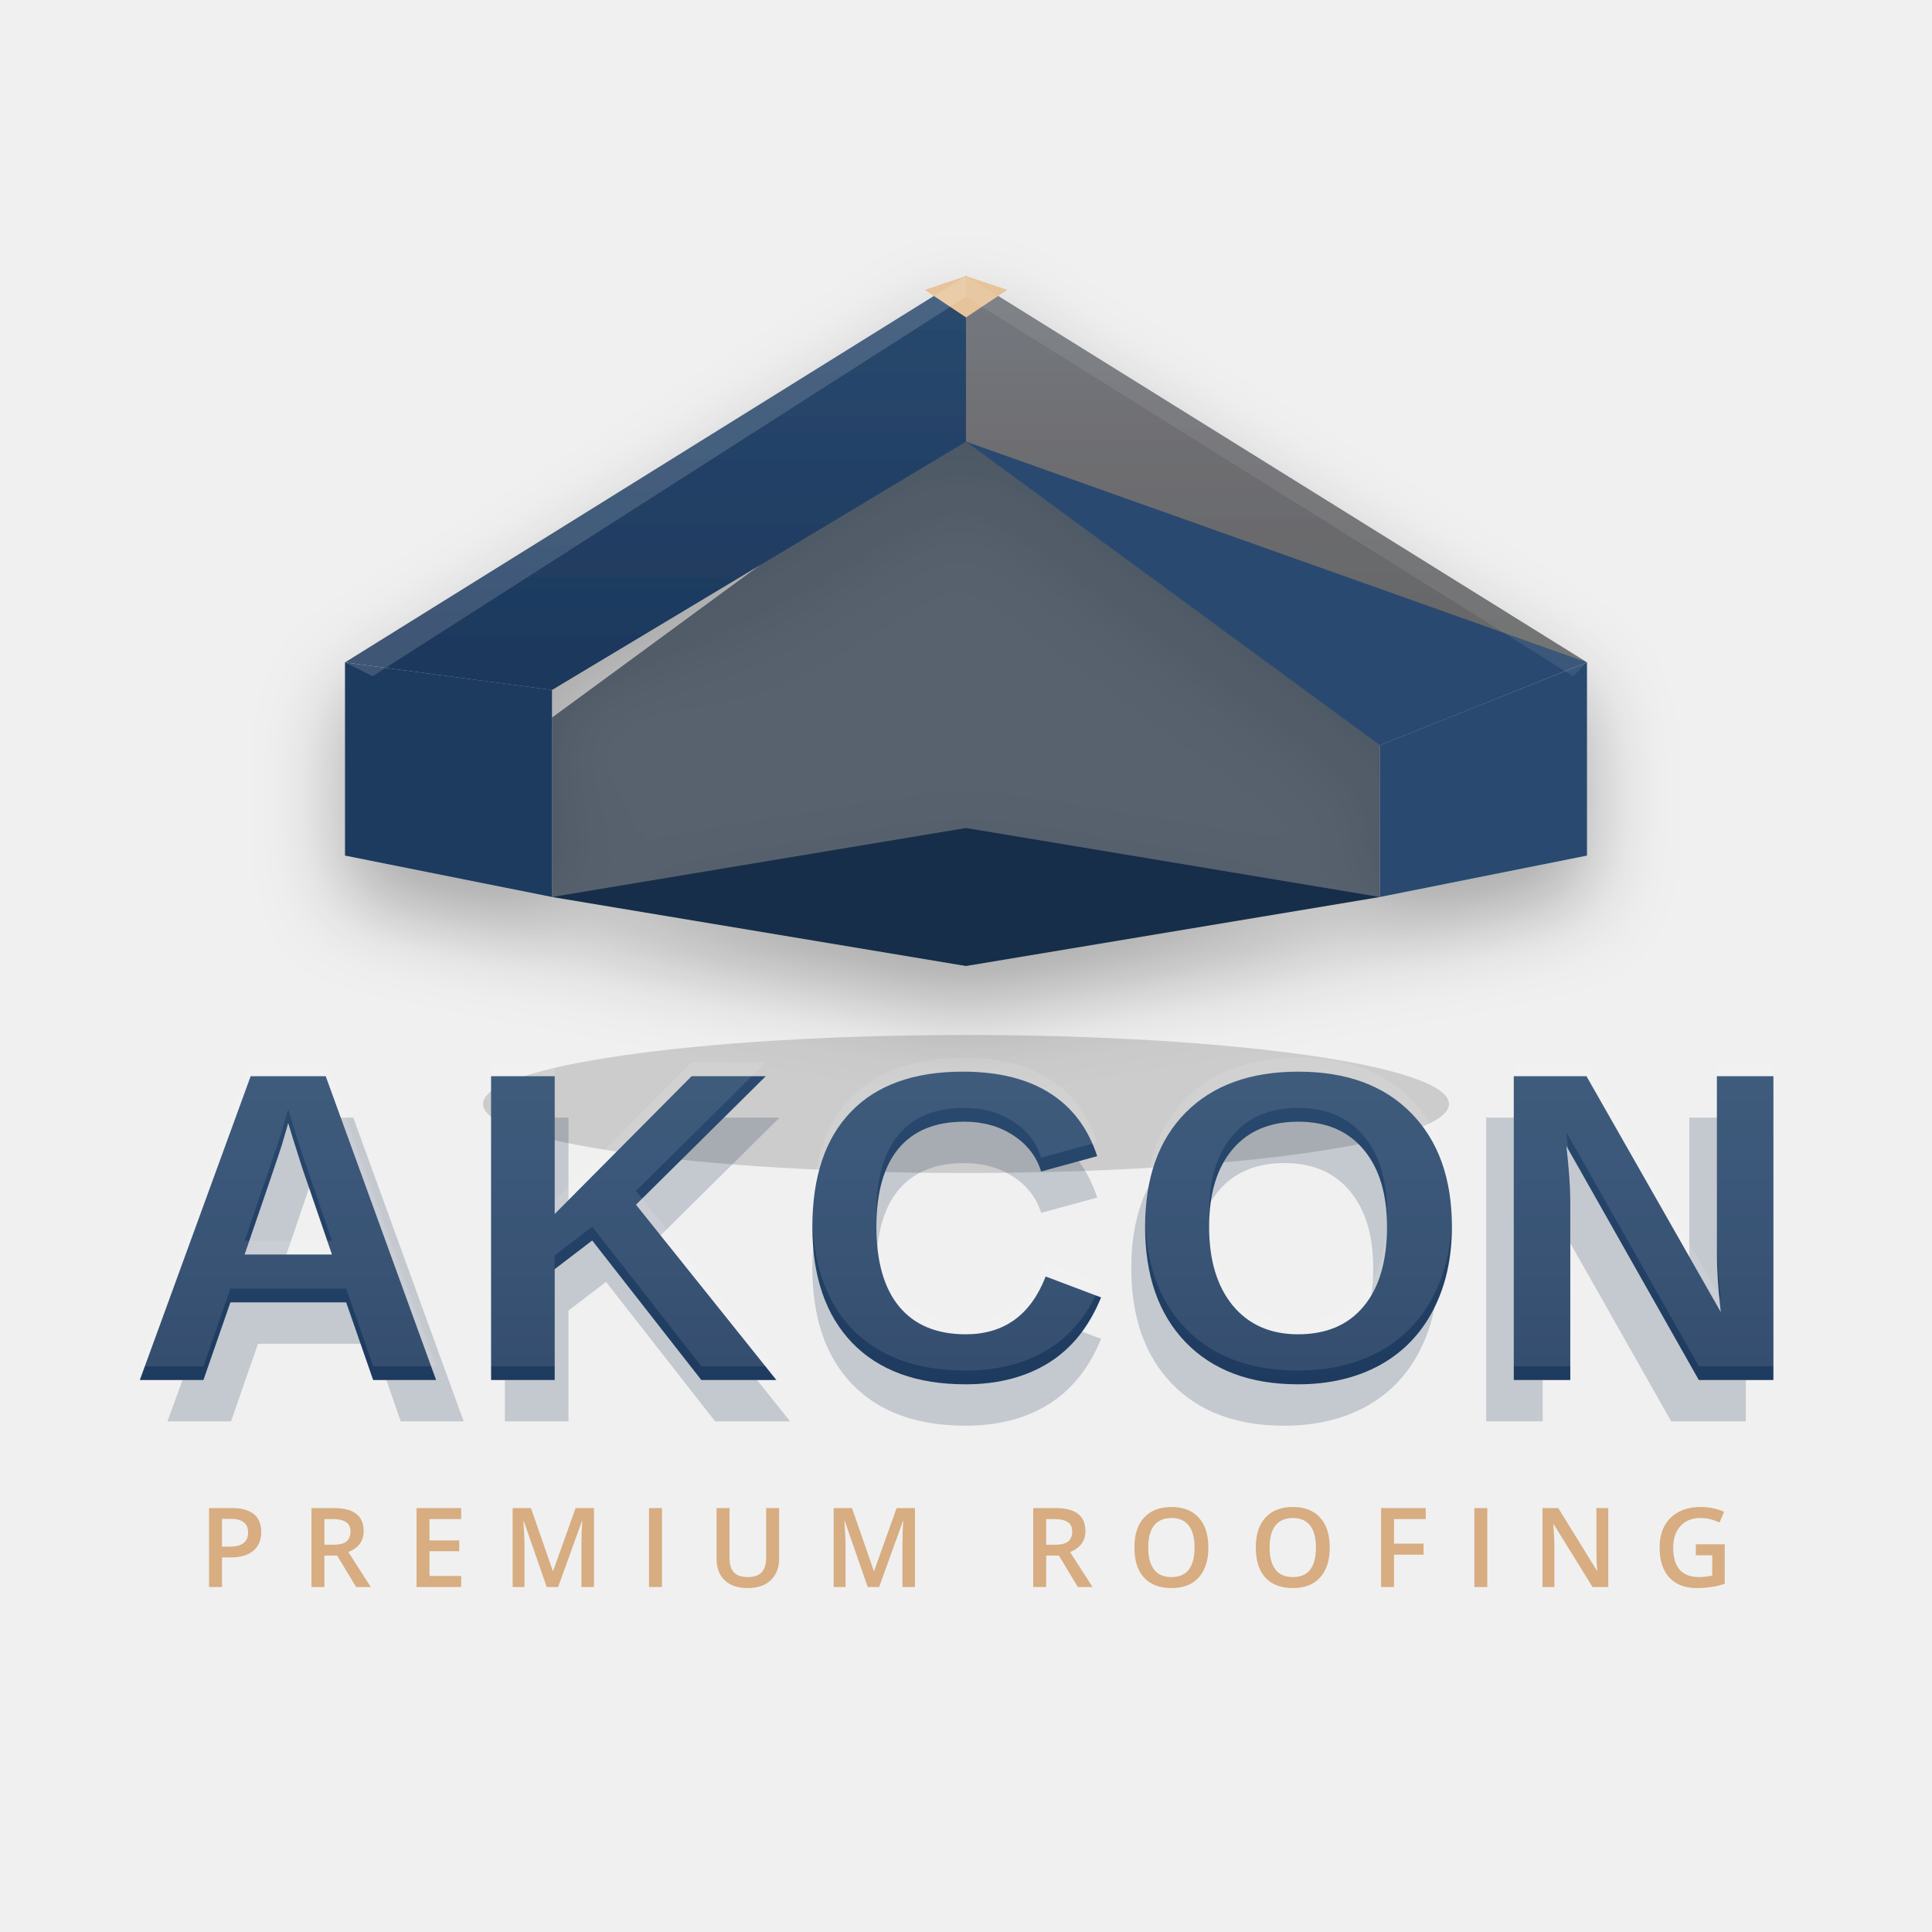
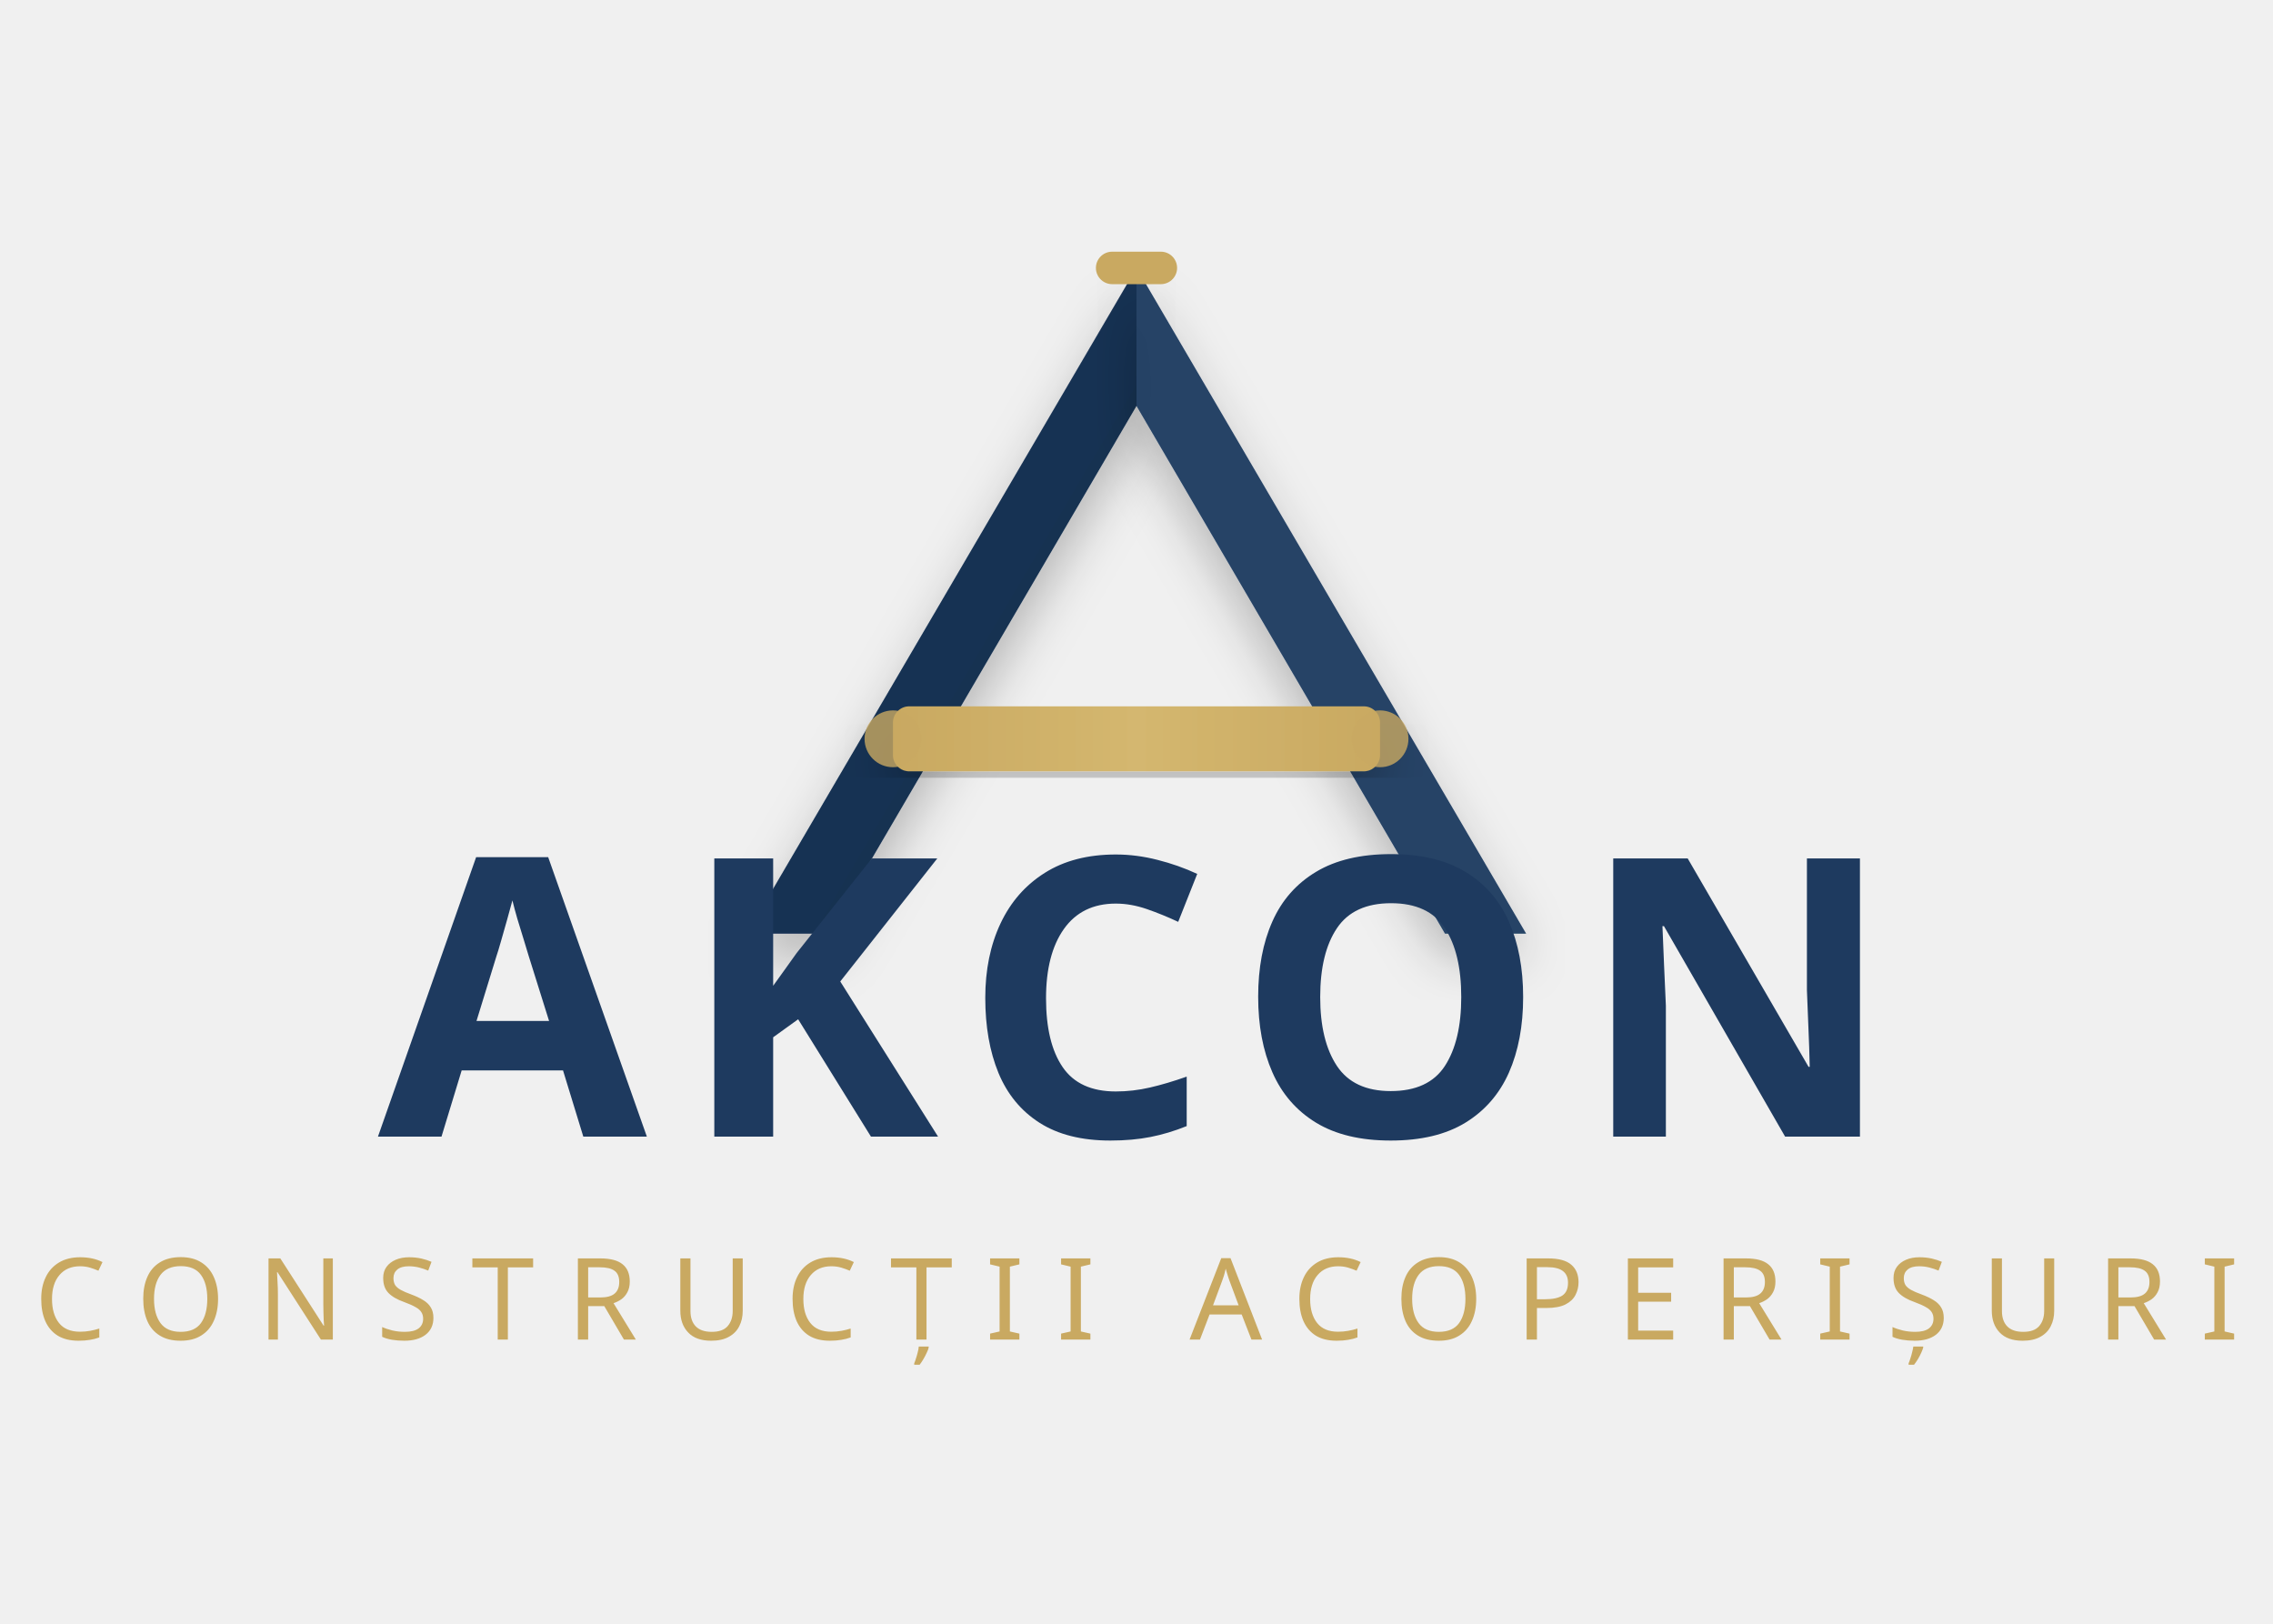
- <svg xmlns="http://www.w3.org/2000/svg" width="140" height="140" viewBox="0 0 140 140" fill="none">
+ <svg xmlns="http://www.w3.org/2000/svg" width="280" height="200" viewBox="0 0 280 200">
  <defs>
-     <linearGradient id="roofMainStacked" x1="70" y1="20" x2="70" y2="70" gradientUnits="userSpaceOnUse">
-       <stop offset="0%" stop-color="#2a4a6f" />
-       <stop offset="50%" stop-color="#1e3a5f" />
-       <stop offset="100%" stop-color="#162d4a" />
+     <linearGradient id="navySlope-stack" x1="0%" y1="0%" x2="100%" y2="100%">
+       <stop offset="0%" stop-color="#1e3a5f" />
+       <stop offset="100%" stop-color="#152d48" />
    </linearGradient>
-     <linearGradient id="roofAccentStacked" x1="70" y1="20" x2="70" y2="45" gradientUnits="userSpaceOnUse">
-       <stop offset="0%" stop-color="#e6c39a" />
-       <stop offset="50%" stop-color="#d4a574" />
-       <stop offset="100%" stop-color="#c29560" />
+     <linearGradient id="goldBeam-stack" x1="0%" y1="0%" x2="100%" y2="0%">
+       <stop offset="0%" stop-color="#c9a961" />
+       <stop offset="50%" stop-color="#d4b76f" />
+       <stop offset="100%" stop-color="#c9a961" />
    </linearGradient>
-     <filter id="shadowStacked" x="-50%" y="-50%" width="200%" height="200%">
-       <feGaussianBlur in="SourceAlpha" stdDeviation="3" />
-       <feOffset dx="0" dy="3" result="offsetblur" />
-       <feComponentTransfer>
-         <feFuncA type="linear" slope="0.3" />
-       </feComponentTransfer>
-       <feMerge>
-         <feMergeNode />
-         <feMergeNode in="SourceGraphic" />
-       </feMerge>
+     <filter id="stackShadow">
+       <feDropShadow dx="0" dy="3" stdDeviation="3" flood-opacity="0.25" />
    </filter>
-     <linearGradient id="textGradientStacked" x1="0%" y1="0%" x2="0%" y2="100%">
-       <stop offset="0%" stop-color="#2a4a6f" />
-       <stop offset="100%" stop-color="#1e3a5f" />
-     </linearGradient>
  </defs>
-   <ellipse cx="70" cy="80" rx="35" ry="5" fill="#000000" opacity="0.15" />
-   <g filter="url(#shadowStacked)">
-     <path d="M 40 65 L 40 52 L 70 30 L 100 52 L 100 65 Z" fill="#0f1f33" opacity="0.6" />
-     <path d="M 25 48 L 70 20 L 70 32 L 40 50 Z" fill="url(#roofMainStacked)" />
-     <path d="M 70 20 L 115 48 L 100 54 L 70 32 Z" fill="#2a4a6f" />
-     <path d="M 70 20 L 70 32 L 115 48 L 70 20 Z" fill="url(#roofAccentStacked)" opacity="0.4" />
-     <path d="M 67 21 L 70 20 L 73 21 L 70 23 Z" fill="#e6c39a" />
-     <path d="M 25 48 L 40 50 L 40 65 L 25 62 Z" fill="#1e3a5f" />
-     <path d="M 115 48 L 100 54 L 100 65 L 115 62 Z" fill="#2a4a6f" />
-     <path d="M 40 65 L 70 70 L 100 65 L 70 60 Z" fill="#162d4a" />
-     <path d="M 25 48 L 70 20 L 70 21.5 L 27 49 Z" fill="#ffffff" opacity="0.15" />
-     <path d="M 70 20 L 115 48 L 114 49 L 70 21.5 Z" fill="#ffffff" opacity="0.08" />
+   <g transform="translate(140, 25)">
+     <path d="M 0,8 L -48,90 L -38,90 L 0,25 Z" fill="url(#navySlope-stack)" filter="url(#stackShadow)" />
+     <path d="M 0,8 L 48,90 L 38,90 L 0,25 Z" fill="#1e3a5f" opacity="0.95" filter="url(#stackShadow)" />
+     <line x1="-3" y1="8" x2="3" y2="8" stroke="#c9a961" stroke-width="4" stroke-linecap="round" />
+     <rect x="-30" y="62" width="60" height="8" fill="url(#goldBeam-stack)" rx="2" filter="url(#stackShadow)" />
+     <circle cx="-30" cy="66" r="3.5" fill="#c9a961" opacity="0.8" />
+     <circle cx="30" cy="66" r="3.5" fill="#c9a961" opacity="0.8" />
  </g>
-   <g>
-     <text x="70" y="103" font-family="'Montserrat', Arial, sans-serif" font-size="32" font-weight="800" fill="#162d4a" opacity="0.2" text-anchor="middle">AKCON</text>
-     <text x="70" y="100" font-family="'Montserrat', Arial, sans-serif" font-size="32" font-weight="800" fill="url(#textGradientStacked)" text-anchor="middle" letter-spacing="1">AKCON</text>
-     <text x="70" y="99" font-family="'Montserrat', Arial, sans-serif" font-size="32" font-weight="800" fill="#ffffff" opacity="0.1" text-anchor="middle" letter-spacing="1">AKCON</text>
-   </g>
-   <text x="70" y="115" font-family="'Open Sans', Arial, sans-serif" font-size="8" font-weight="600" fill="#d4a574" letter-spacing="2.5" opacity="0.9" text-anchor="middle">PREMIUM ROOFING</text>
+   <text x="140" y="140" font-family="'Montserrat', sans-serif" font-size="48" font-weight="800" fill="#1e3a5f" text-anchor="middle" letter-spacing="4">
+     AKCON
+   </text>
+   <text x="140" y="165" font-family="'Montserrat', sans-serif" font-size="14" font-weight="500" fill="#c9a961" text-anchor="middle" letter-spacing="4">
+     CONSTRUCȚII ACOPERIȘURI
+   </text>
</svg>
